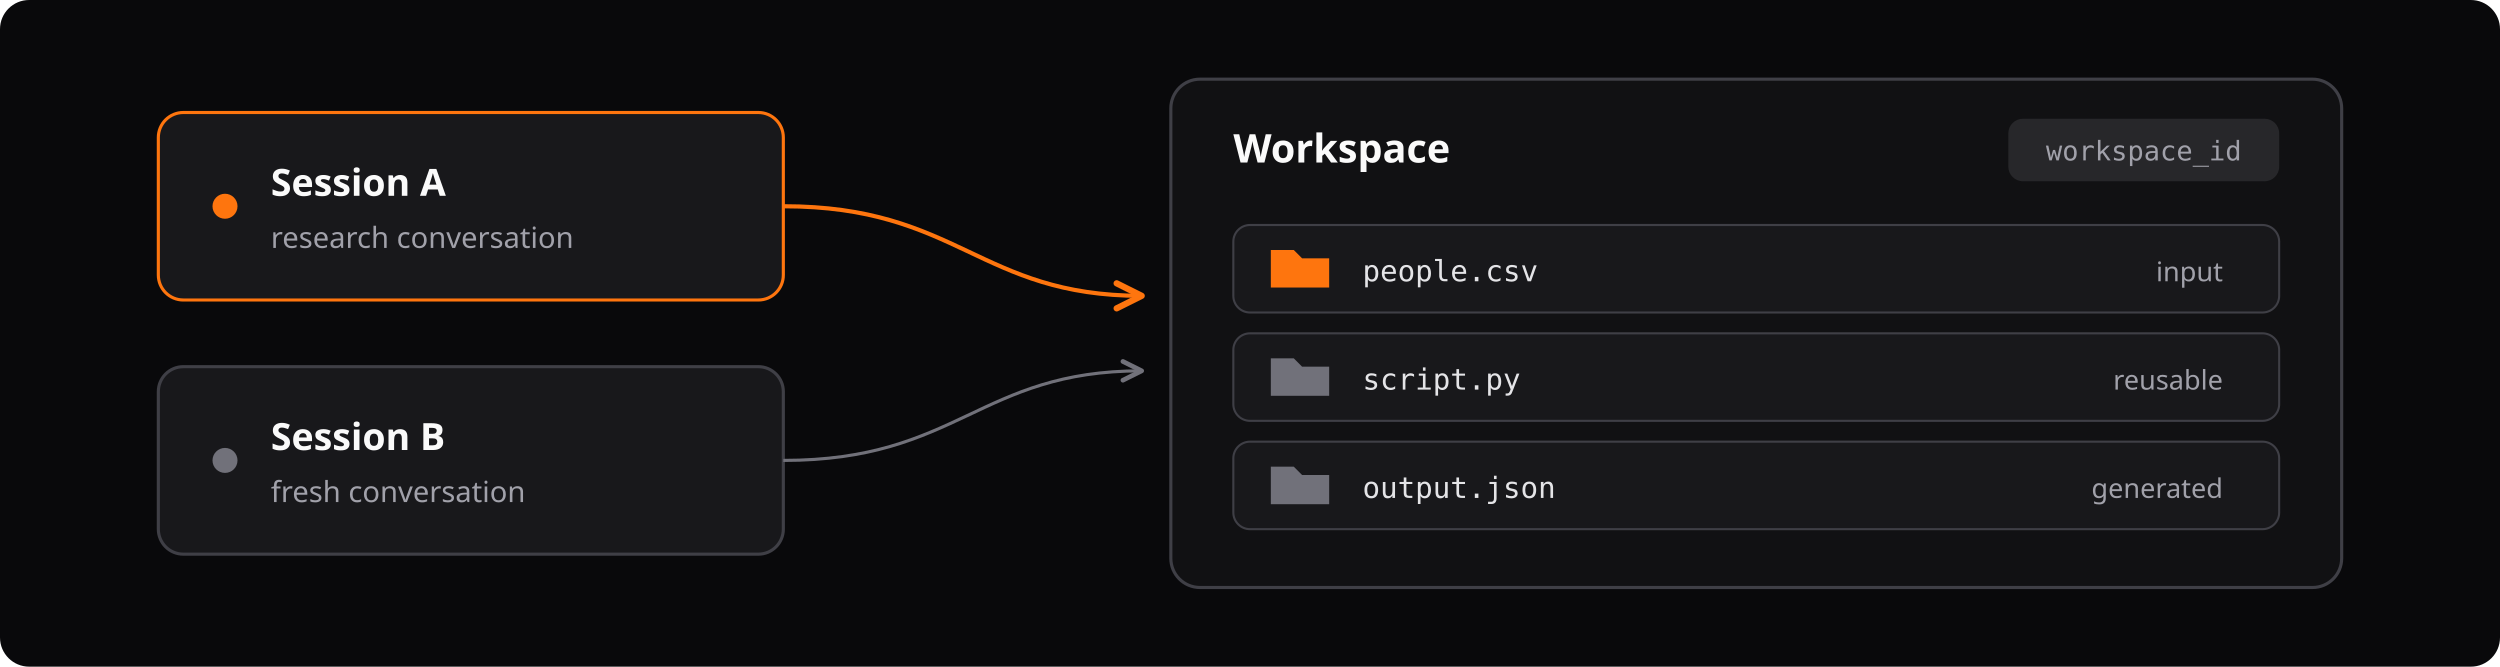
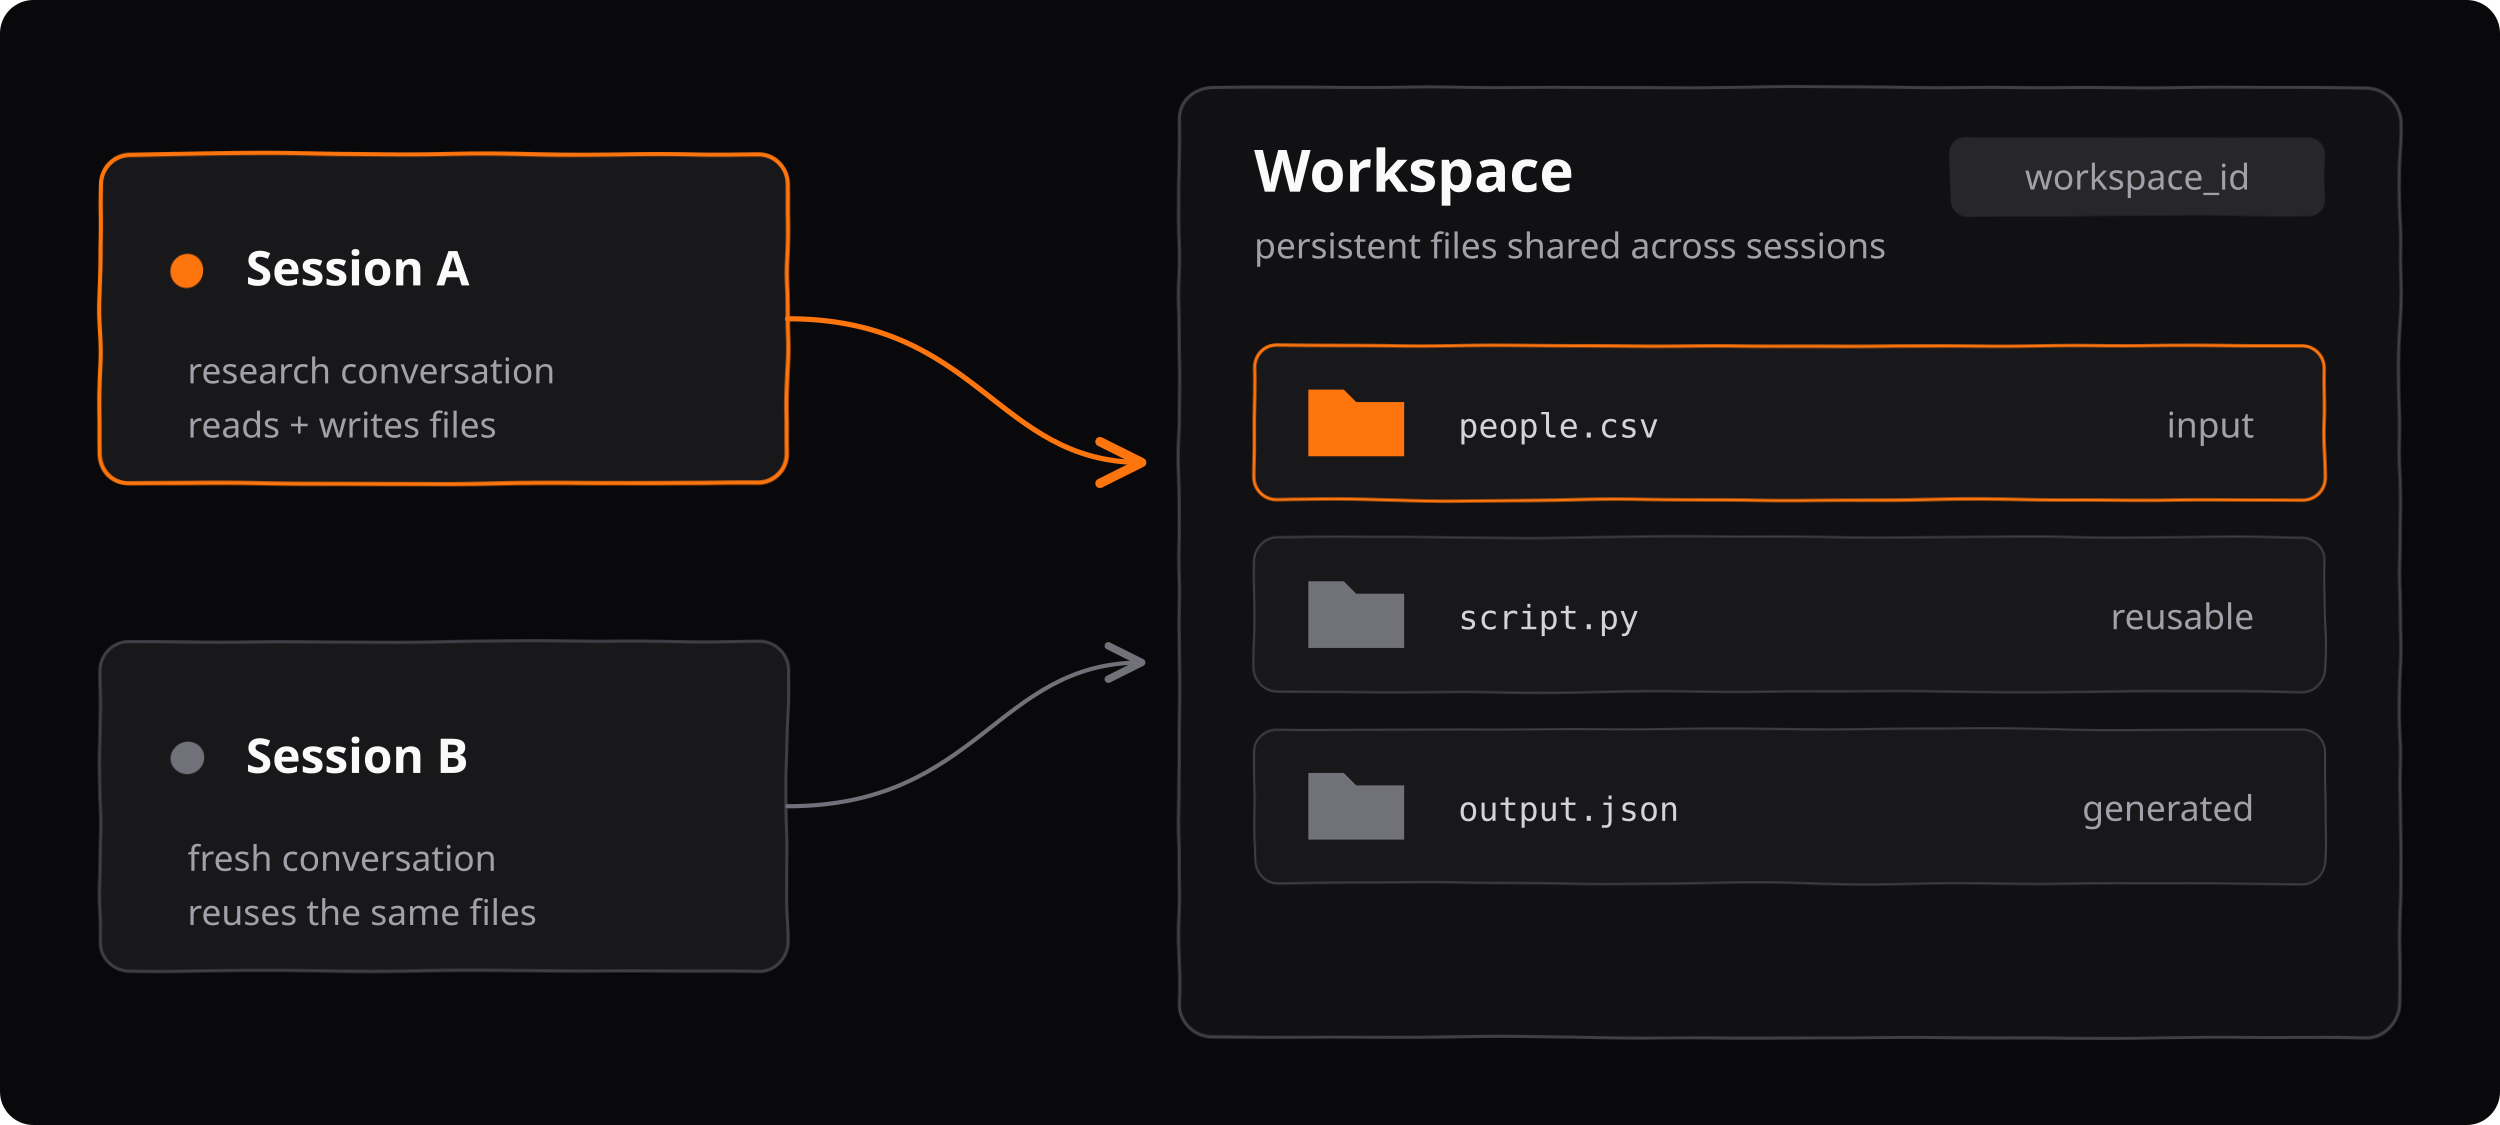
- <svg xmlns="http://www.w3.org/2000/svg" width="1200" height="320" viewBox="0 0 1200 320" fill="none" role="img" aria-labelledby="title desc">
+ <svg xmlns="http://www.w3.org/2000/svg" width="1200" height="540" viewBox="0 0 1200 540" fill="none" role="img" aria-labelledby="title desc">
+   <style>
+     .heading{fill:#FAFAFA;font:650 28px Geist,ui-sans-serif,system-ui,sans-serif}
+     .label{fill:#FAFAFA;font:620 23px Geist,ui-sans-serif,system-ui,sans-serif}
+     .body{fill:#A1A1AA;font:17px Geist,ui-sans-serif,system-ui,sans-serif}
+     .mono{fill:#D4D4D8;font:16px "Geist Mono",ui-monospace,monospace}
+     rect:not(.canvas),circle{filter:url(#rough)}path{stroke-linecap:round;stroke-linejoin:round}
+   </style>
  <defs>
-     <marker id="arrow-orange" markerWidth="8" markerHeight="8" refX="7" refY="4" orient="auto">
-       <path d="M1 1L7 4L1 7" fill="none" stroke="#FE750E" stroke-width="1.5" stroke-linecap="round" stroke-linejoin="round" />
+     <filter id="rough" x="-3%" y="-3%" width="106%" height="106%">
+       <feTurbulence type="fractalNoise" baseFrequency=".012 .025" numOctaves="2" seed="31" result="noise" />
+       <feDisplacementMap in="SourceGraphic" in2="noise" scale="2.2" xChannelSelector="R" yChannelSelector="G" />
+     </filter>
+     <marker id="orange" markerWidth="10" markerHeight="10" refX="9" refY="5" orient="auto">
+       <path d="M1 1L9 5L1 9" fill="none" stroke="#FE750E" stroke-width="1.8" stroke-linecap="round" stroke-linejoin="round" />
    </marker>
-     <marker id="arrow-gray" markerWidth="8" markerHeight="8" refX="7" refY="4" orient="auto">
-       <path d="M1 1L7 4L1 7" fill="none" stroke="#71717A" stroke-width="1.5" stroke-linecap="round" stroke-linejoin="round" />
+     <marker id="gray" markerWidth="10" markerHeight="10" refX="9" refY="5" orient="auto">
+       <path d="M1 1L9 5L1 9" fill="none" stroke="#71717A" stroke-width="1.8" stroke-linecap="round" stroke-linejoin="round" />
    </marker>
  </defs>
-   <rect width="1200" height="320" rx="14" fill="#09090B" />
-   <rect x="76" y="54" width="300" height="90" rx="12" fill="#18181B" stroke="#FE750E" stroke-width="1.5" />
-   <circle cx="108" cy="99" r="6" fill="#FE750E" />
-   <text x="130" y="94" fill="#FAFAFA" font-family="Geist, ui-sans-serif, system-ui, sans-serif" font-size="18" font-weight="600">Session A</text>
-   <text x="130" y="119" fill="#A1A1AA" font-family="Geist, ui-sans-serif, system-ui, sans-serif" font-size="14">research conversation</text>
-   <rect x="76" y="176" width="300" height="90" rx="12" fill="#18181B" stroke="#3F3F46" stroke-width="1.5" />
-   <circle cx="108" cy="221" r="6" fill="#71717A" />
-   <text x="130" y="216" fill="#FAFAFA" font-family="Geist, ui-sans-serif, system-ui, sans-serif" font-size="18" font-weight="600">Session B</text>
-   <text x="130" y="241" fill="#A1A1AA" font-family="Geist, ui-sans-serif, system-ui, sans-serif" font-size="14">fresh conversation</text>
-   <path d="M376 99C460 99 470 142 548 142" stroke="#FE750E" stroke-width="2" fill="none" marker-end="url(#arrow-orange)" />
-   <path d="M376 221C460 221 470 178 548 178" stroke="#71717A" stroke-width="1.5" fill="none" marker-end="url(#arrow-gray)" />
-   <rect x="562" y="38" width="562" height="244" rx="14" fill="#111113" stroke="#3F3F46" stroke-width="1.5" />
-   <text x="592" y="78" fill="#FAFAFA" font-family="Geist, ui-sans-serif, system-ui, sans-serif" font-size="19" font-weight="600">Workspace</text>
-   <rect x="964" y="57" width="130" height="30" rx="7" fill="#27272A" />
-   <text x="1029" y="77" text-anchor="middle" fill="#A1A1AA" font-family="Geist Mono, ui-monospace, monospace" font-size="13">workspace_id</text>
-   <rect x="592" y="108" width="502" height="42" rx="8" fill="#18181B" stroke="#3F3F46" />
-   <path d="M610 120H621L625 124H638V138H610V120Z" fill="#FE750E" />
-   <text x="654" y="135" fill="#E4E4E7" font-family="Geist Mono, ui-monospace, monospace" font-size="14">people.csv</text>
-   <text x="1067" y="135" text-anchor="end" fill="#A1A1AA" font-family="Geist, ui-sans-serif, system-ui, sans-serif" font-size="13">input</text>
-   <rect x="592" y="160" width="502" height="42" rx="8" fill="#18181B" stroke="#3F3F46" />
-   <path d="M610 172H621L625 176H638V190H610V172Z" fill="#71717A" />
-   <text x="654" y="187" fill="#E4E4E7" font-family="Geist Mono, ui-monospace, monospace" font-size="14">script.py</text>
-   <text x="1067" y="187" text-anchor="end" fill="#A1A1AA" font-family="Geist, ui-sans-serif, system-ui, sans-serif" font-size="13">reusable</text>
-   <rect x="592" y="212" width="502" height="42" rx="8" fill="#18181B" stroke="#3F3F46" />
-   <path d="M610 224H621L625 228H638V242H610V224Z" fill="#71717A" />
-   <text x="654" y="239" fill="#E4E4E7" font-family="Geist Mono, ui-monospace, monospace" font-size="14">output.json</text>
-   <text x="1067" y="239" text-anchor="end" fill="#A1A1AA" font-family="Geist, ui-sans-serif, system-ui, sans-serif" font-size="13">generated</text>
+   <rect class="canvas" width="1200" height="540" rx="16" fill="#09090B" />
+   <rect x="48" y="74" width="330" height="158" rx="14" fill="#18181B" stroke="#FE750E" stroke-width="2" />
+   <circle cx="90" cy="130" r="8" fill="#FE750E" />
+   <text x="118" y="137" class="label">Session A</text>
+   <text x="90" y="184" class="body">research conversation</text>
+   <text x="90" y="210" class="body">reads + writes files</text>
+   <rect x="48" y="308" width="330" height="158" rx="14" fill="#18181B" stroke="#3F3F46" stroke-width="1.5" />
+   <circle cx="90" cy="364" r="8" fill="#71717A" />
+   <text x="118" y="371" class="label">Session B</text>
+   <text x="90" y="418" class="body">fresh conversation</text>
+   <text x="90" y="444" class="body">reuses the same files</text>
+   <path d="M378 153C470 153 478 222 548 222" stroke="#FE750E" stroke-width="2.5" fill="none" marker-end="url(#orange)" />
+   <path d="M378 387C470 387 478 318 548 318" stroke="#71717A" stroke-width="2" fill="none" marker-end="url(#gray)" />
+   <rect x="566" y="42" width="586" height="456" rx="16" fill="#111113" stroke="#3F3F46" stroke-width="1.5" />
+   <text x="602" y="92" class="heading">Workspace</text>
+   <text x="602" y="124" class="body">persistent files shared across sessions</text>
+   <rect x="936" y="66" width="180" height="38" rx="8" fill="#27272A" />
+   <text x="1026" y="91" text-anchor="middle" class="body">workspace_id</text>
+   <rect x="602" y="166" width="514" height="74" rx="11" fill="#18181B" stroke="#FE750E" stroke-width="1.5" />
+   <path d="M628 187H645L651 193H674V219H628V187Z" fill="#FE750E" />
+   <text x="700" y="210" class="mono">people.csv</text>
+   <text x="1082" y="210" text-anchor="end" class="body">input</text>
+   <rect x="602" y="258" width="514" height="74" rx="11" fill="#18181B" stroke="#3F3F46" />
+   <path d="M628 279H645L651 285H674V311H628V279Z" fill="#71717A" />
+   <text x="700" y="302" class="mono">script.py</text>
+   <text x="1082" y="302" text-anchor="end" class="body">reusable</text>
+   <rect x="602" y="350" width="514" height="74" rx="11" fill="#18181B" stroke="#3F3F46" />
+   <path d="M628 371H645L651 377H674V403H628V371Z" fill="#71717A" />
+   <text x="700" y="394" class="mono">output.json</text>
+   <text x="1082" y="394" text-anchor="end" class="body">generated</text>
</svg>
